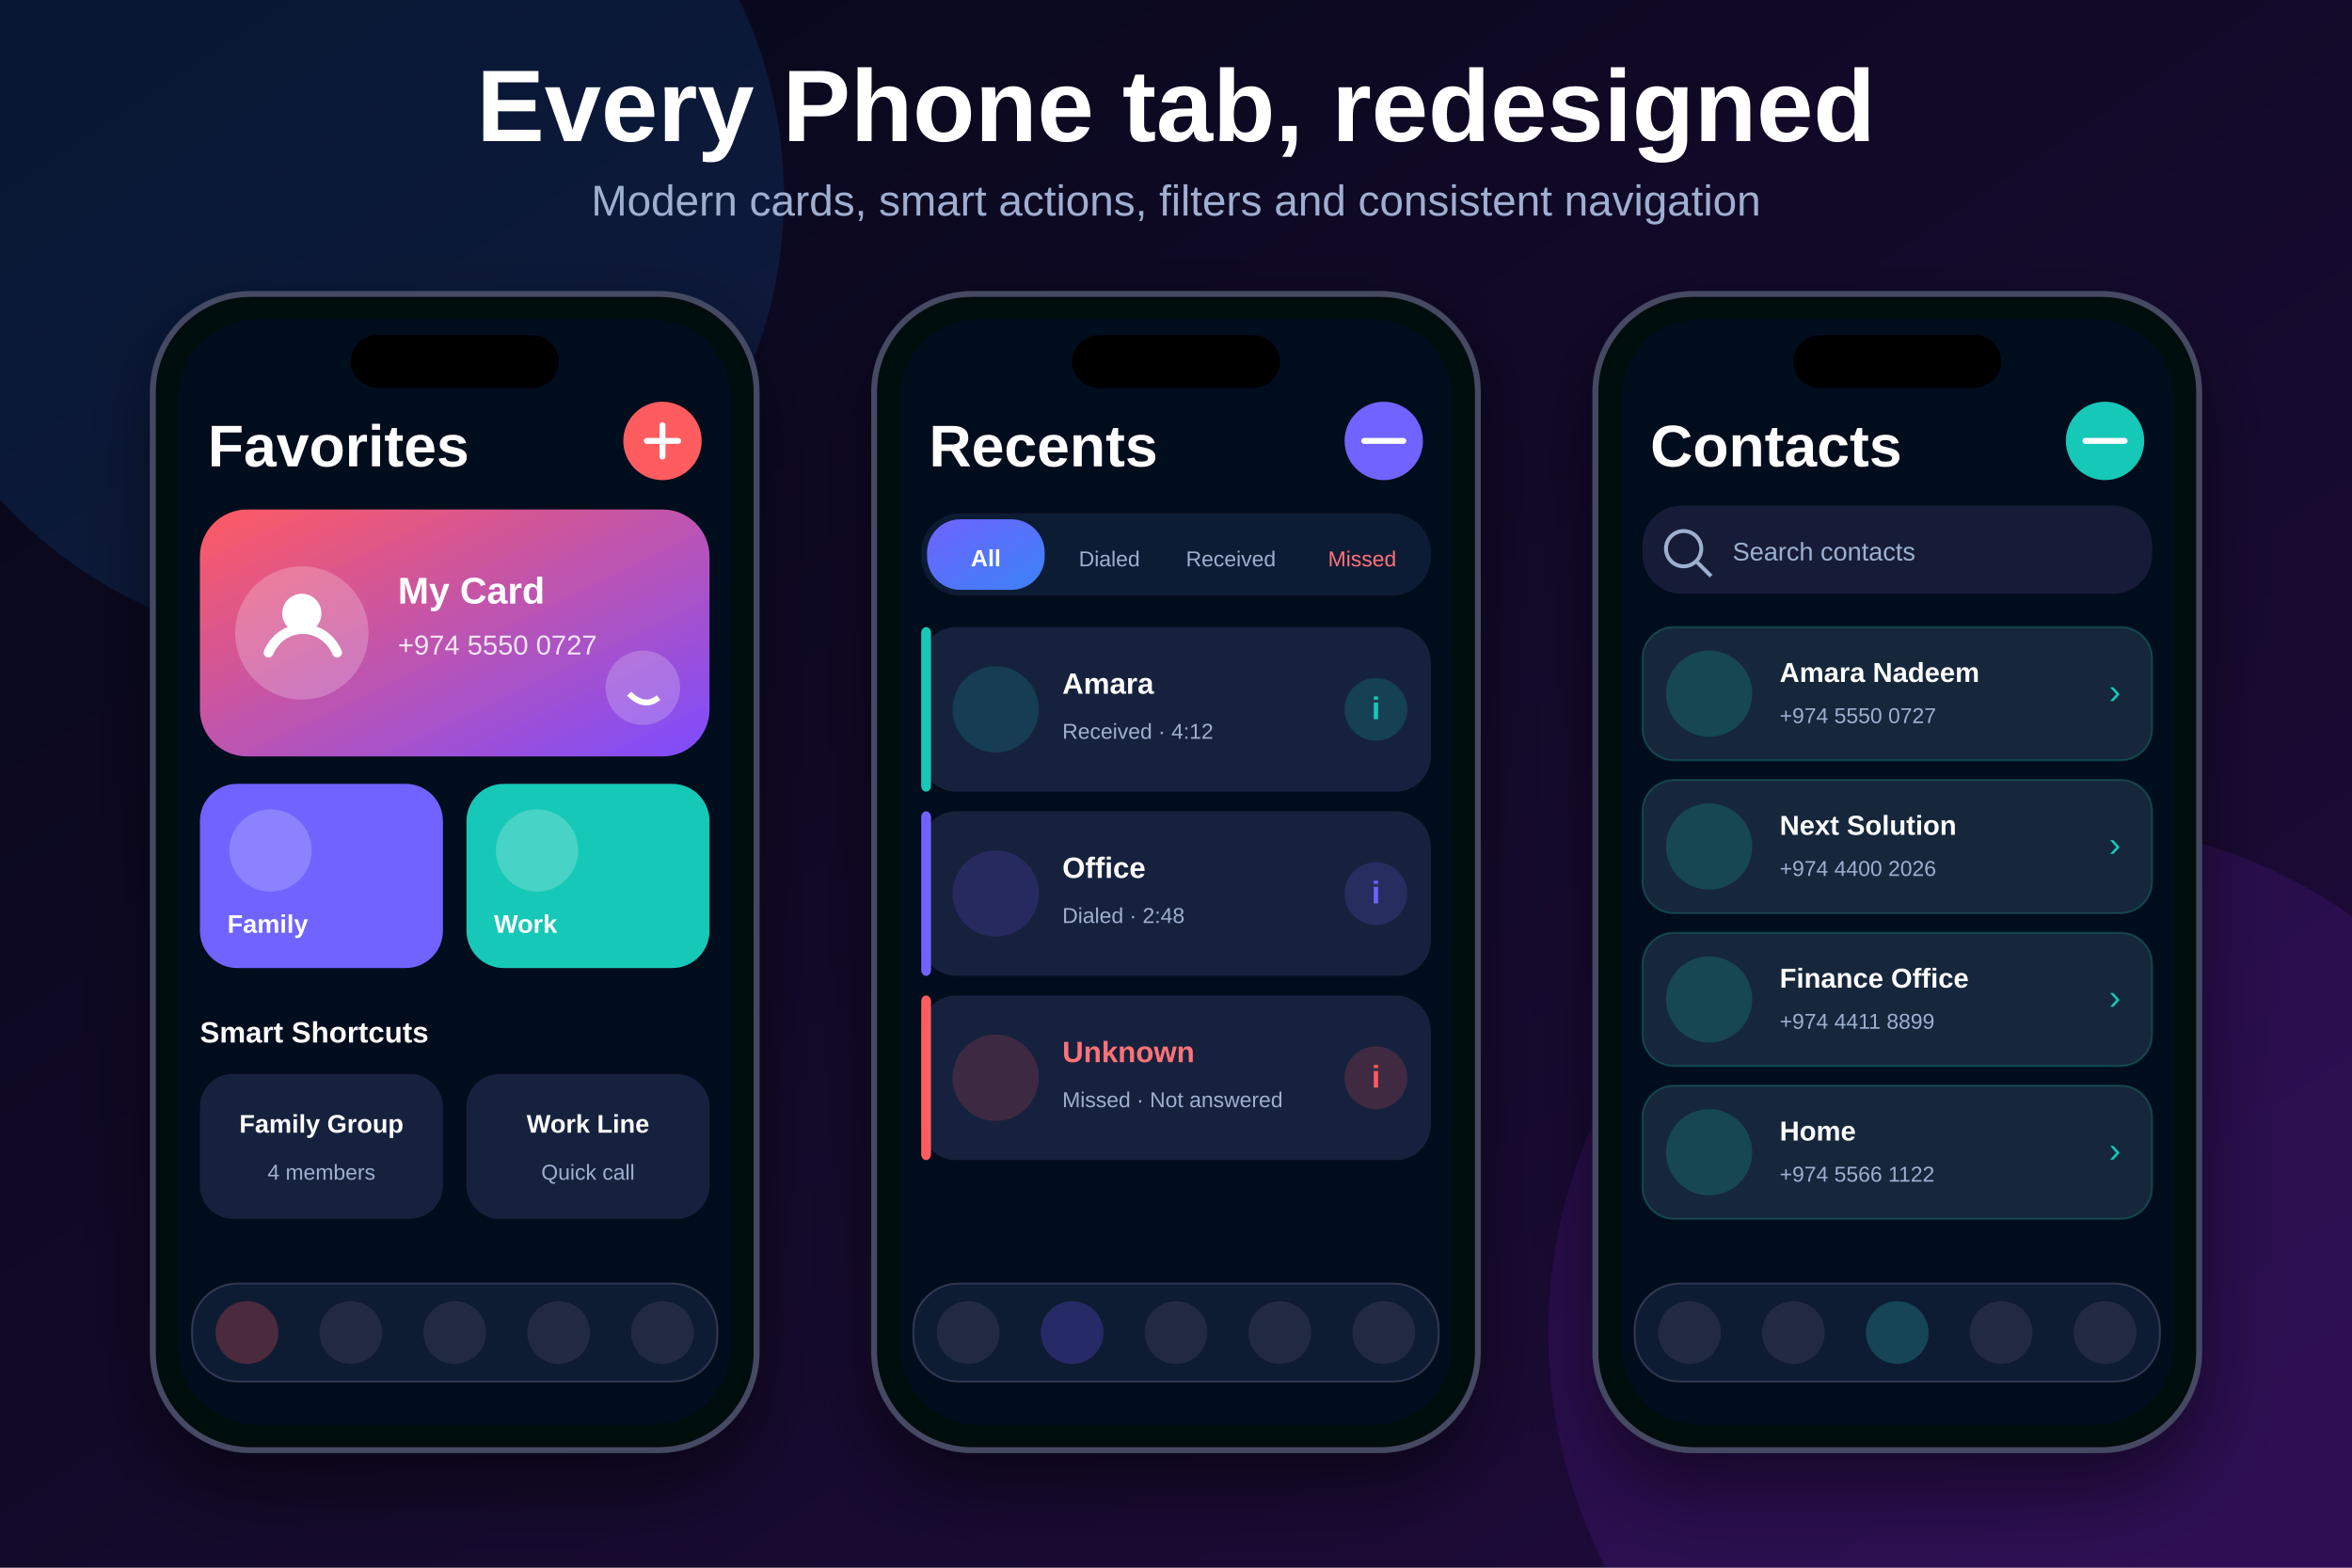
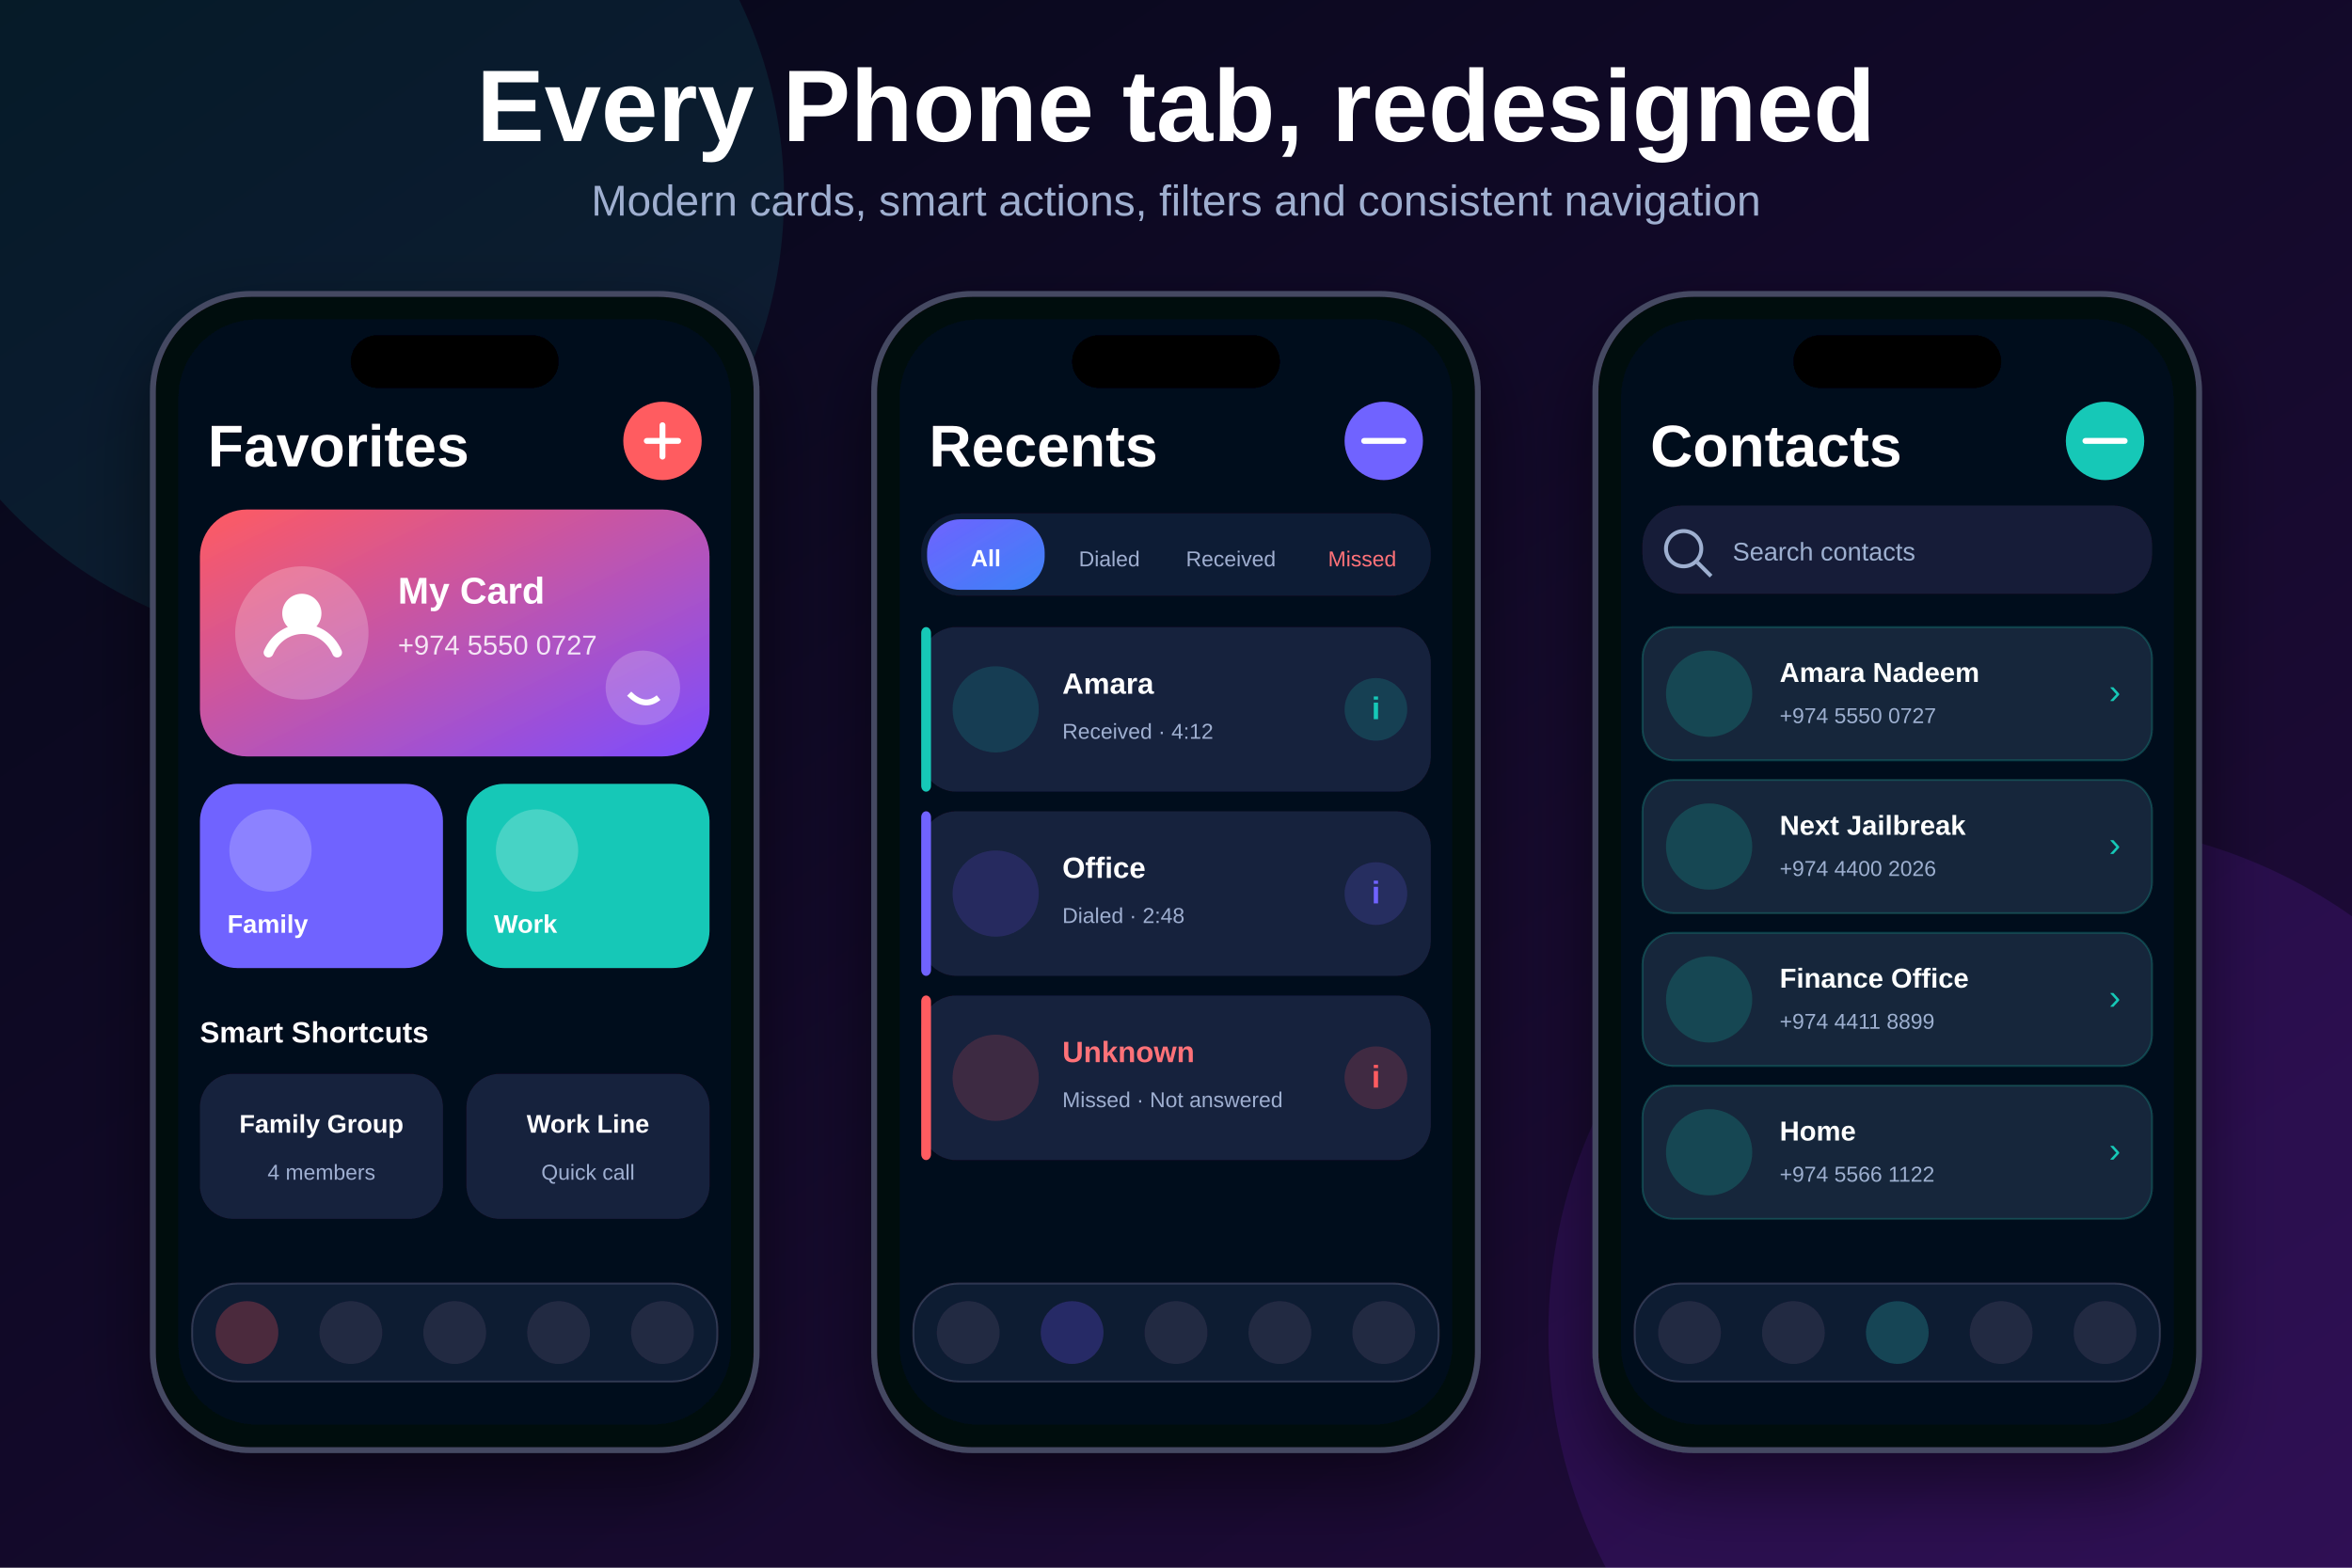
<svg xmlns="http://www.w3.org/2000/svg" width="1200" height="800" viewBox="0 0 1200 800" role="img" aria-labelledby="title desc">
  <defs>
    <linearGradient id="bg" x1="0" y1="0" x2="1" y2="1">
      <stop stop-color="#040817" />
      <stop offset="1" stop-color="#220b3d" />
    </linearGradient>
    <linearGradient id="fav" x1="0" y1="0" x2="1" y2="1">
      <stop stop-color="#ff5b61" />
      <stop offset="1" stop-color="#7c4dff" />
    </linearGradient>
    <linearGradient id="recent" x1="0" y1="0" x2="1" y2="1">
      <stop stop-color="#6f63ff" />
      <stop offset="1" stop-color="#3b82f6" />
    </linearGradient>
    <linearGradient id="contact" x1="0" y1="0" x2="1" y2="1">
      <stop stop-color="#18c8b7" />
      <stop offset="1" stop-color="#0ea5e9" />
    </linearGradient>
    <filter id="shadow" x="-50%" y="-50%" width="200%" height="200%">
      <feDropShadow dx="0" dy="18" stdDeviation="19" flood-color="#000" flood-opacity=".5" />
    </filter>
  </defs>
  <rect width="1200" height="800" fill="url(#bg)" />
-   <circle cx="170" cy="100" r="230" fill="#168dff" opacity=".12" />
+   <circle cx="170" cy="100" r="230" fill="#0faaa6" opacity=".12" />
  <circle cx="1050" cy="680" r="260" fill="#8e2cff" opacity=".12" />
  <text x="600" y="72" fill="#fff" text-anchor="middle" font-size="52" font-family="Arial, sans-serif" font-weight="800">Every Phone tab, redesigned</text>
  <text x="600" y="110" fill="#9fafd0" text-anchor="middle" font-size="22" font-family="Arial, sans-serif">Modern cards, smart actions, filters and consistent navigation</text>
  <g transform="translate(78 150)" filter="url(#shadow)" font-family="Arial, sans-serif">
    <rect width="308" height="590" rx="50" fill="#06070d" stroke="#454a62" stroke-width="3" />
    <rect x="13" y="13" width="282" height="564" rx="40" fill="#05091a" />
    <rect x="101" y="21" width="106" height="27" rx="14" fill="#000" />
    <text x="28" y="88" fill="#fff" font-size="30" font-weight="800">Favorites</text>
    <circle cx="260" cy="75" r="20" fill="#ff5b61" />
    <path d="M252 75 h16 M260 67 v16" stroke="#fff" stroke-width="3" stroke-linecap="round" />
    <rect x="24" y="110" width="260" height="126" rx="24" fill="url(#fav)" />
    <circle cx="76" cy="173" r="34" fill="#fff" opacity=".22" />
    <path d="M59 183 c7-16 28-16 35 0" stroke="#fff" stroke-width="5" fill="none" stroke-linecap="round" />
    <circle cx="76" cy="163" r="10" fill="#fff" />
    <text x="125" y="158" fill="#fff" font-size="19" font-weight="800">My Card</text>
    <text x="125" y="184" fill="#fff" opacity=".85" font-size="14">+974 5550 0727</text>
    <circle cx="250" cy="201" r="19" fill="#fff" opacity=".2" />
    <path d="M243 204 c5 5 10 6 15 2" stroke="#fff" stroke-width="3" fill="none" />
    <rect x="24" y="250" width="124" height="94" rx="19" fill="#6f63ff" />
    <rect x="160" y="250" width="124" height="94" rx="19" fill="#18c8b7" />
    <circle cx="60" cy="284" r="21" fill="#fff" opacity=".2" />
    <circle cx="196" cy="284" r="21" fill="#fff" opacity=".2" />
    <text x="38" y="326" fill="#fff" font-size="13" font-weight="700">Family</text>
    <text x="174" y="326" fill="#fff" font-size="13" font-weight="700">Work</text>
    <text x="24" y="382" fill="#fff" font-size="15" font-weight="800">Smart Shortcuts</text>
    <rect x="24" y="398" width="124" height="74" rx="17" fill="#17213e" />
    <rect x="160" y="398" width="124" height="74" rx="17" fill="#17213e" />
    <text x="86" y="428" fill="#fff" text-anchor="middle" font-size="13" font-weight="700">Family Group</text>
    <text x="222" y="428" fill="#fff" text-anchor="middle" font-size="13" font-weight="700">Work Line</text>
    <text x="86" y="452" fill="#9eafd0" text-anchor="middle" font-size="11">4 members</text>
    <text x="222" y="452" fill="#9eafd0" text-anchor="middle" font-size="11">Quick call</text>
    <rect x="20" y="505" width="268" height="50" rx="23" fill="#101a33" stroke="#66728f" stroke-opacity=".4" />
    <circle cx="48" cy="530" r="16" fill="#ff5b61" opacity=".25" />
    <circle cx="101" cy="530" r="16" fill="#fff" opacity=".08" />
    <circle cx="154" cy="530" r="16" fill="#fff" opacity=".08" />
    <circle cx="207" cy="530" r="16" fill="#fff" opacity=".08" />
    <circle cx="260" cy="530" r="16" fill="#fff" opacity=".08" />
  </g>
  <g transform="translate(446 150)" filter="url(#shadow)" font-family="Arial, sans-serif">
    <rect width="308" height="590" rx="50" fill="#06070d" stroke="#454a62" stroke-width="3" />
    <rect x="13" y="13" width="282" height="564" rx="40" fill="#05091a" />
    <rect x="101" y="21" width="106" height="27" rx="14" fill="#000" />
    <text x="28" y="88" fill="#fff" font-size="30" font-weight="800">Recents</text>
    <circle cx="260" cy="75" r="20" fill="#6f63ff" />
    <path d="M250 75 h20" stroke="#fff" stroke-width="3" stroke-linecap="round" />
    <g transform="translate(24 112)">
      <rect width="260" height="42" rx="20" fill="#111b35" />
      <rect x="3" y="3" width="60" height="36" rx="17" fill="url(#recent)" />
      <text x="33" y="27" fill="#fff" text-anchor="middle" font-size="12" font-weight="700">All</text>
      <text x="96" y="27" fill="#9eafd0" text-anchor="middle" font-size="11">Dialed</text>
      <text x="158" y="27" fill="#9eafd0" text-anchor="middle" font-size="11">Received</text>
      <text x="225" y="27" fill="#ff7278" text-anchor="middle" font-size="11">Missed</text>
    </g>
    <g transform="translate(24 170)">
      <g>
        <rect width="260" height="84" rx="18" fill="#17213d" />
        <rect width="5" height="84" rx="3" fill="#18c8b7" />
        <circle cx="38" cy="42" r="22" fill="#18c8b7" opacity=".17" />
        <text x="72" y="34" fill="#fff" font-size="15" font-weight="800">Amara</text>
        <text x="72" y="57" fill="#9eafd0" font-size="11">Received · 4:12</text>
        <circle cx="232" cy="42" r="16" fill="#18c8b7" opacity=".18" />
        <text x="232" y="47" fill="#18c8b7" text-anchor="middle" font-size="16" font-weight="800">i</text>
      </g>
      <g transform="translate(0 94)">
        <rect width="260" height="84" rx="18" fill="#17213d" />
        <rect width="5" height="84" rx="3" fill="#6f63ff" />
        <circle cx="38" cy="42" r="22" fill="#6f63ff" opacity=".17" />
        <text x="72" y="34" fill="#fff" font-size="15" font-weight="800">Office</text>
        <text x="72" y="57" fill="#9eafd0" font-size="11">Dialed · 2:48</text>
        <circle cx="232" cy="42" r="16" fill="#6f63ff" opacity=".18" />
        <text x="232" y="47" fill="#6f63ff" text-anchor="middle" font-size="16" font-weight="800">i</text>
      </g>
      <g transform="translate(0 188)">
        <rect width="260" height="84" rx="18" fill="#17213d" />
        <rect width="5" height="84" rx="3" fill="#ff5b61" />
        <circle cx="38" cy="42" r="22" fill="#ff5b61" opacity=".17" />
        <text x="72" y="34" fill="#ff7278" font-size="15" font-weight="800">Unknown</text>
        <text x="72" y="57" fill="#9eafd0" font-size="11">Missed · Not answered</text>
        <circle cx="232" cy="42" r="16" fill="#ff5b61" opacity=".18" />
        <text x="232" y="47" fill="#ff5b61" text-anchor="middle" font-size="16" font-weight="800">i</text>
      </g>
    </g>
    <rect x="20" y="505" width="268" height="50" rx="23" fill="#101a33" stroke="#66728f" stroke-opacity=".4" />
    <circle cx="48" cy="530" r="16" fill="#fff" opacity=".08" />
    <circle cx="101" cy="530" r="16" fill="#6f63ff" opacity=".25" />
    <circle cx="154" cy="530" r="16" fill="#fff" opacity=".08" />
    <circle cx="207" cy="530" r="16" fill="#fff" opacity=".08" />
    <circle cx="260" cy="530" r="16" fill="#fff" opacity=".08" />
  </g>
  <g transform="translate(814 150)" filter="url(#shadow)" font-family="Arial, sans-serif">
    <rect width="308" height="590" rx="50" fill="#06070d" stroke="#454a62" stroke-width="3" />
    <rect x="13" y="13" width="282" height="564" rx="40" fill="#05091a" />
    <rect x="101" y="21" width="106" height="27" rx="14" fill="#000" />
    <text x="28" y="88" fill="#fff" font-size="30" font-weight="800">Contacts</text>
    <circle cx="260" cy="75" r="20" fill="#18c8b7" />
    <path d="M250 75 h20" stroke="#fff" stroke-width="3" stroke-linecap="round" />
    <rect x="24" y="108" width="260" height="45" rx="20" fill="#141f39" />
    <circle cx="45" cy="130" r="9" fill="none" stroke="#9eafd0" stroke-width="2" />
    <path d="M52 137 l7 7" stroke="#9eafd0" stroke-width="2" />
    <text x="70" y="136" fill="#9eafd0" font-size="13">Search contacts</text>
    <g transform="translate(24 170)">
      <g>
        <rect width="260" height="68" rx="16" fill="#13273a" stroke="#18c8b7" stroke-opacity=".25" />
        <circle cx="34" cy="34" r="22" fill="#18c8b7" opacity=".2" />
        <text x="70" y="28" fill="#fff" font-size="14" font-weight="800">Amara Nadeem</text>
        <text x="70" y="49" fill="#9eafd0" font-size="11">+974 5550 0727</text>
        <text x="238" y="39" fill="#18c8b7" font-size="18">›</text>
      </g>
      <g transform="translate(0 78)">
        <rect width="260" height="68" rx="16" fill="#13273a" stroke="#18c8b7" stroke-opacity=".25" />
        <circle cx="34" cy="34" r="22" fill="#18c8b7" opacity=".2" />
-         <text x="70" y="28" fill="#fff" font-size="14" font-weight="800">Next Solution</text>
+         <text x="70" y="28" fill="#fff" font-size="14" font-weight="800">Next Jailbreak</text>
        <text x="70" y="49" fill="#9eafd0" font-size="11">+974 4400 2026</text>
        <text x="238" y="39" fill="#18c8b7" font-size="18">›</text>
      </g>
      <g transform="translate(0 156)">
        <rect width="260" height="68" rx="16" fill="#13273a" stroke="#18c8b7" stroke-opacity=".25" />
        <circle cx="34" cy="34" r="22" fill="#18c8b7" opacity=".2" />
        <text x="70" y="28" fill="#fff" font-size="14" font-weight="800">Finance Office</text>
        <text x="70" y="49" fill="#9eafd0" font-size="11">+974 4411 8899</text>
        <text x="238" y="39" fill="#18c8b7" font-size="18">›</text>
      </g>
      <g transform="translate(0 234)">
        <rect width="260" height="68" rx="16" fill="#13273a" stroke="#18c8b7" stroke-opacity=".25" />
        <circle cx="34" cy="34" r="22" fill="#18c8b7" opacity=".2" />
        <text x="70" y="28" fill="#fff" font-size="14" font-weight="800">Home</text>
        <text x="70" y="49" fill="#9eafd0" font-size="11">+974 5566 1122</text>
        <text x="238" y="39" fill="#18c8b7" font-size="18">›</text>
      </g>
    </g>
    <rect x="20" y="505" width="268" height="50" rx="23" fill="#101a33" stroke="#66728f" stroke-opacity=".4" />
    <circle cx="48" cy="530" r="16" fill="#fff" opacity=".08" />
    <circle cx="101" cy="530" r="16" fill="#fff" opacity=".08" />
    <circle cx="154" cy="530" r="16" fill="#18c8b7" opacity=".25" />
    <circle cx="207" cy="530" r="16" fill="#fff" opacity=".08" />
    <circle cx="260" cy="530" r="16" fill="#fff" opacity=".08" />
  </g>
</svg>
